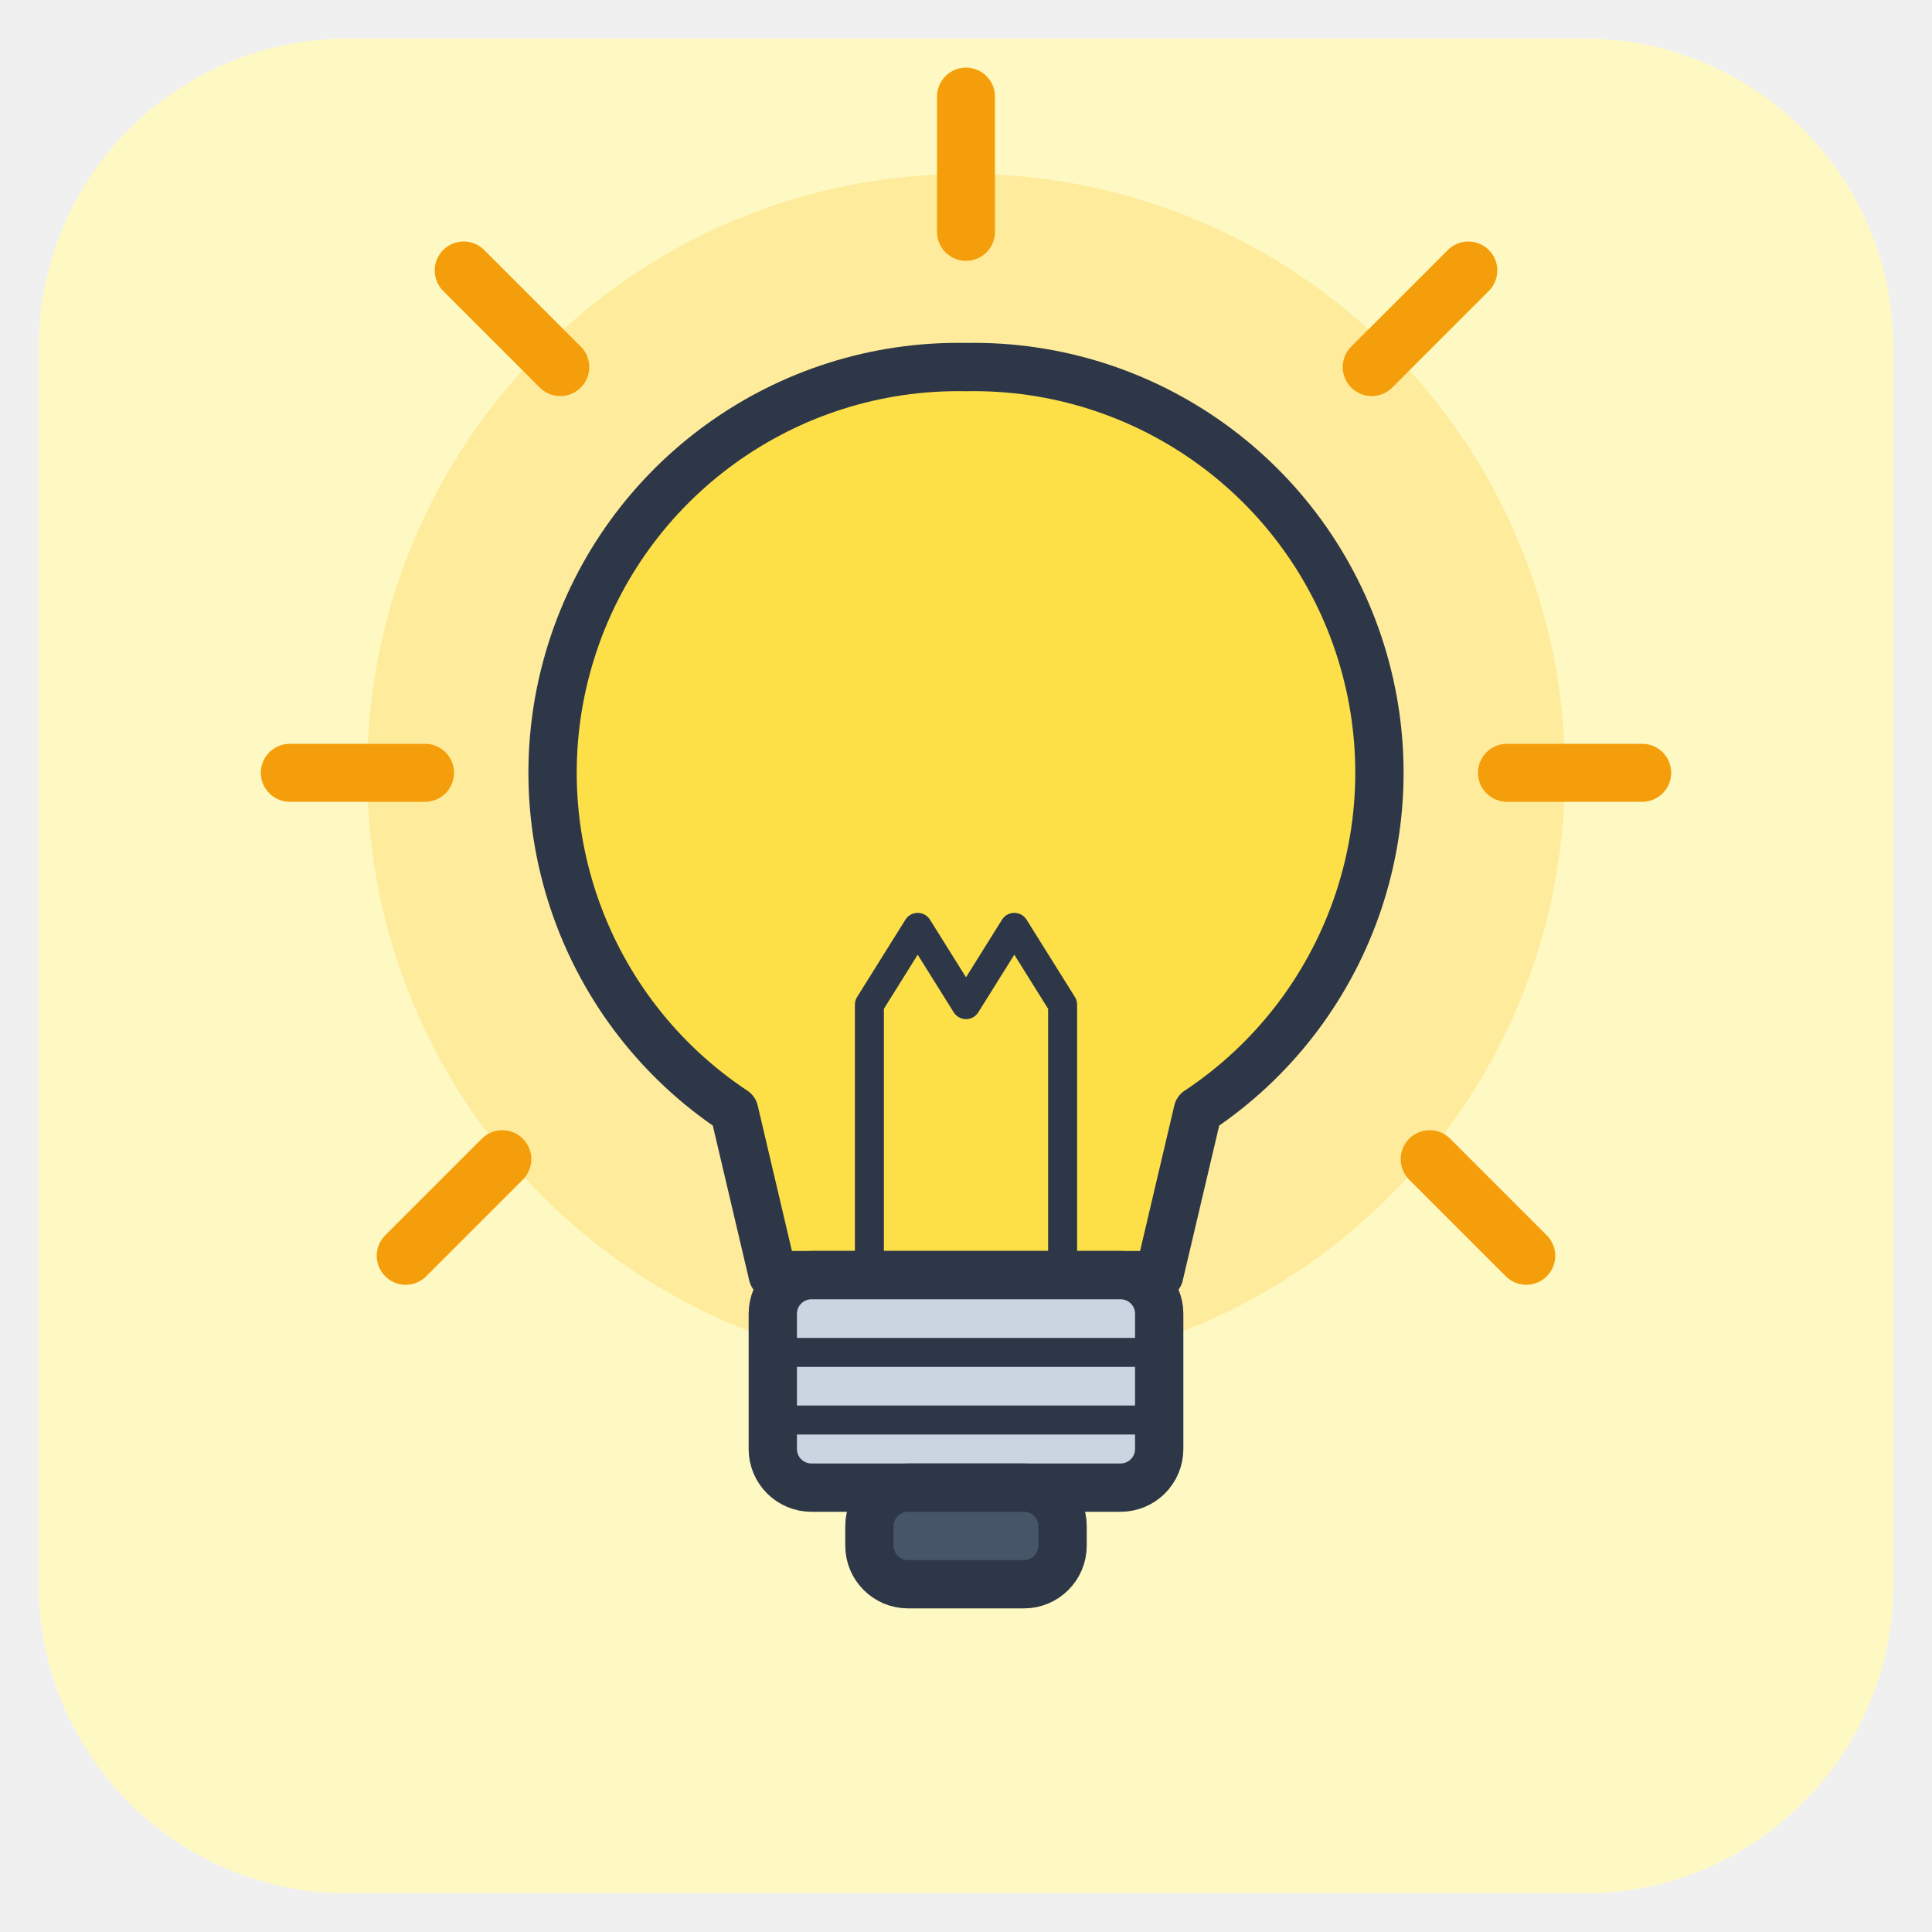
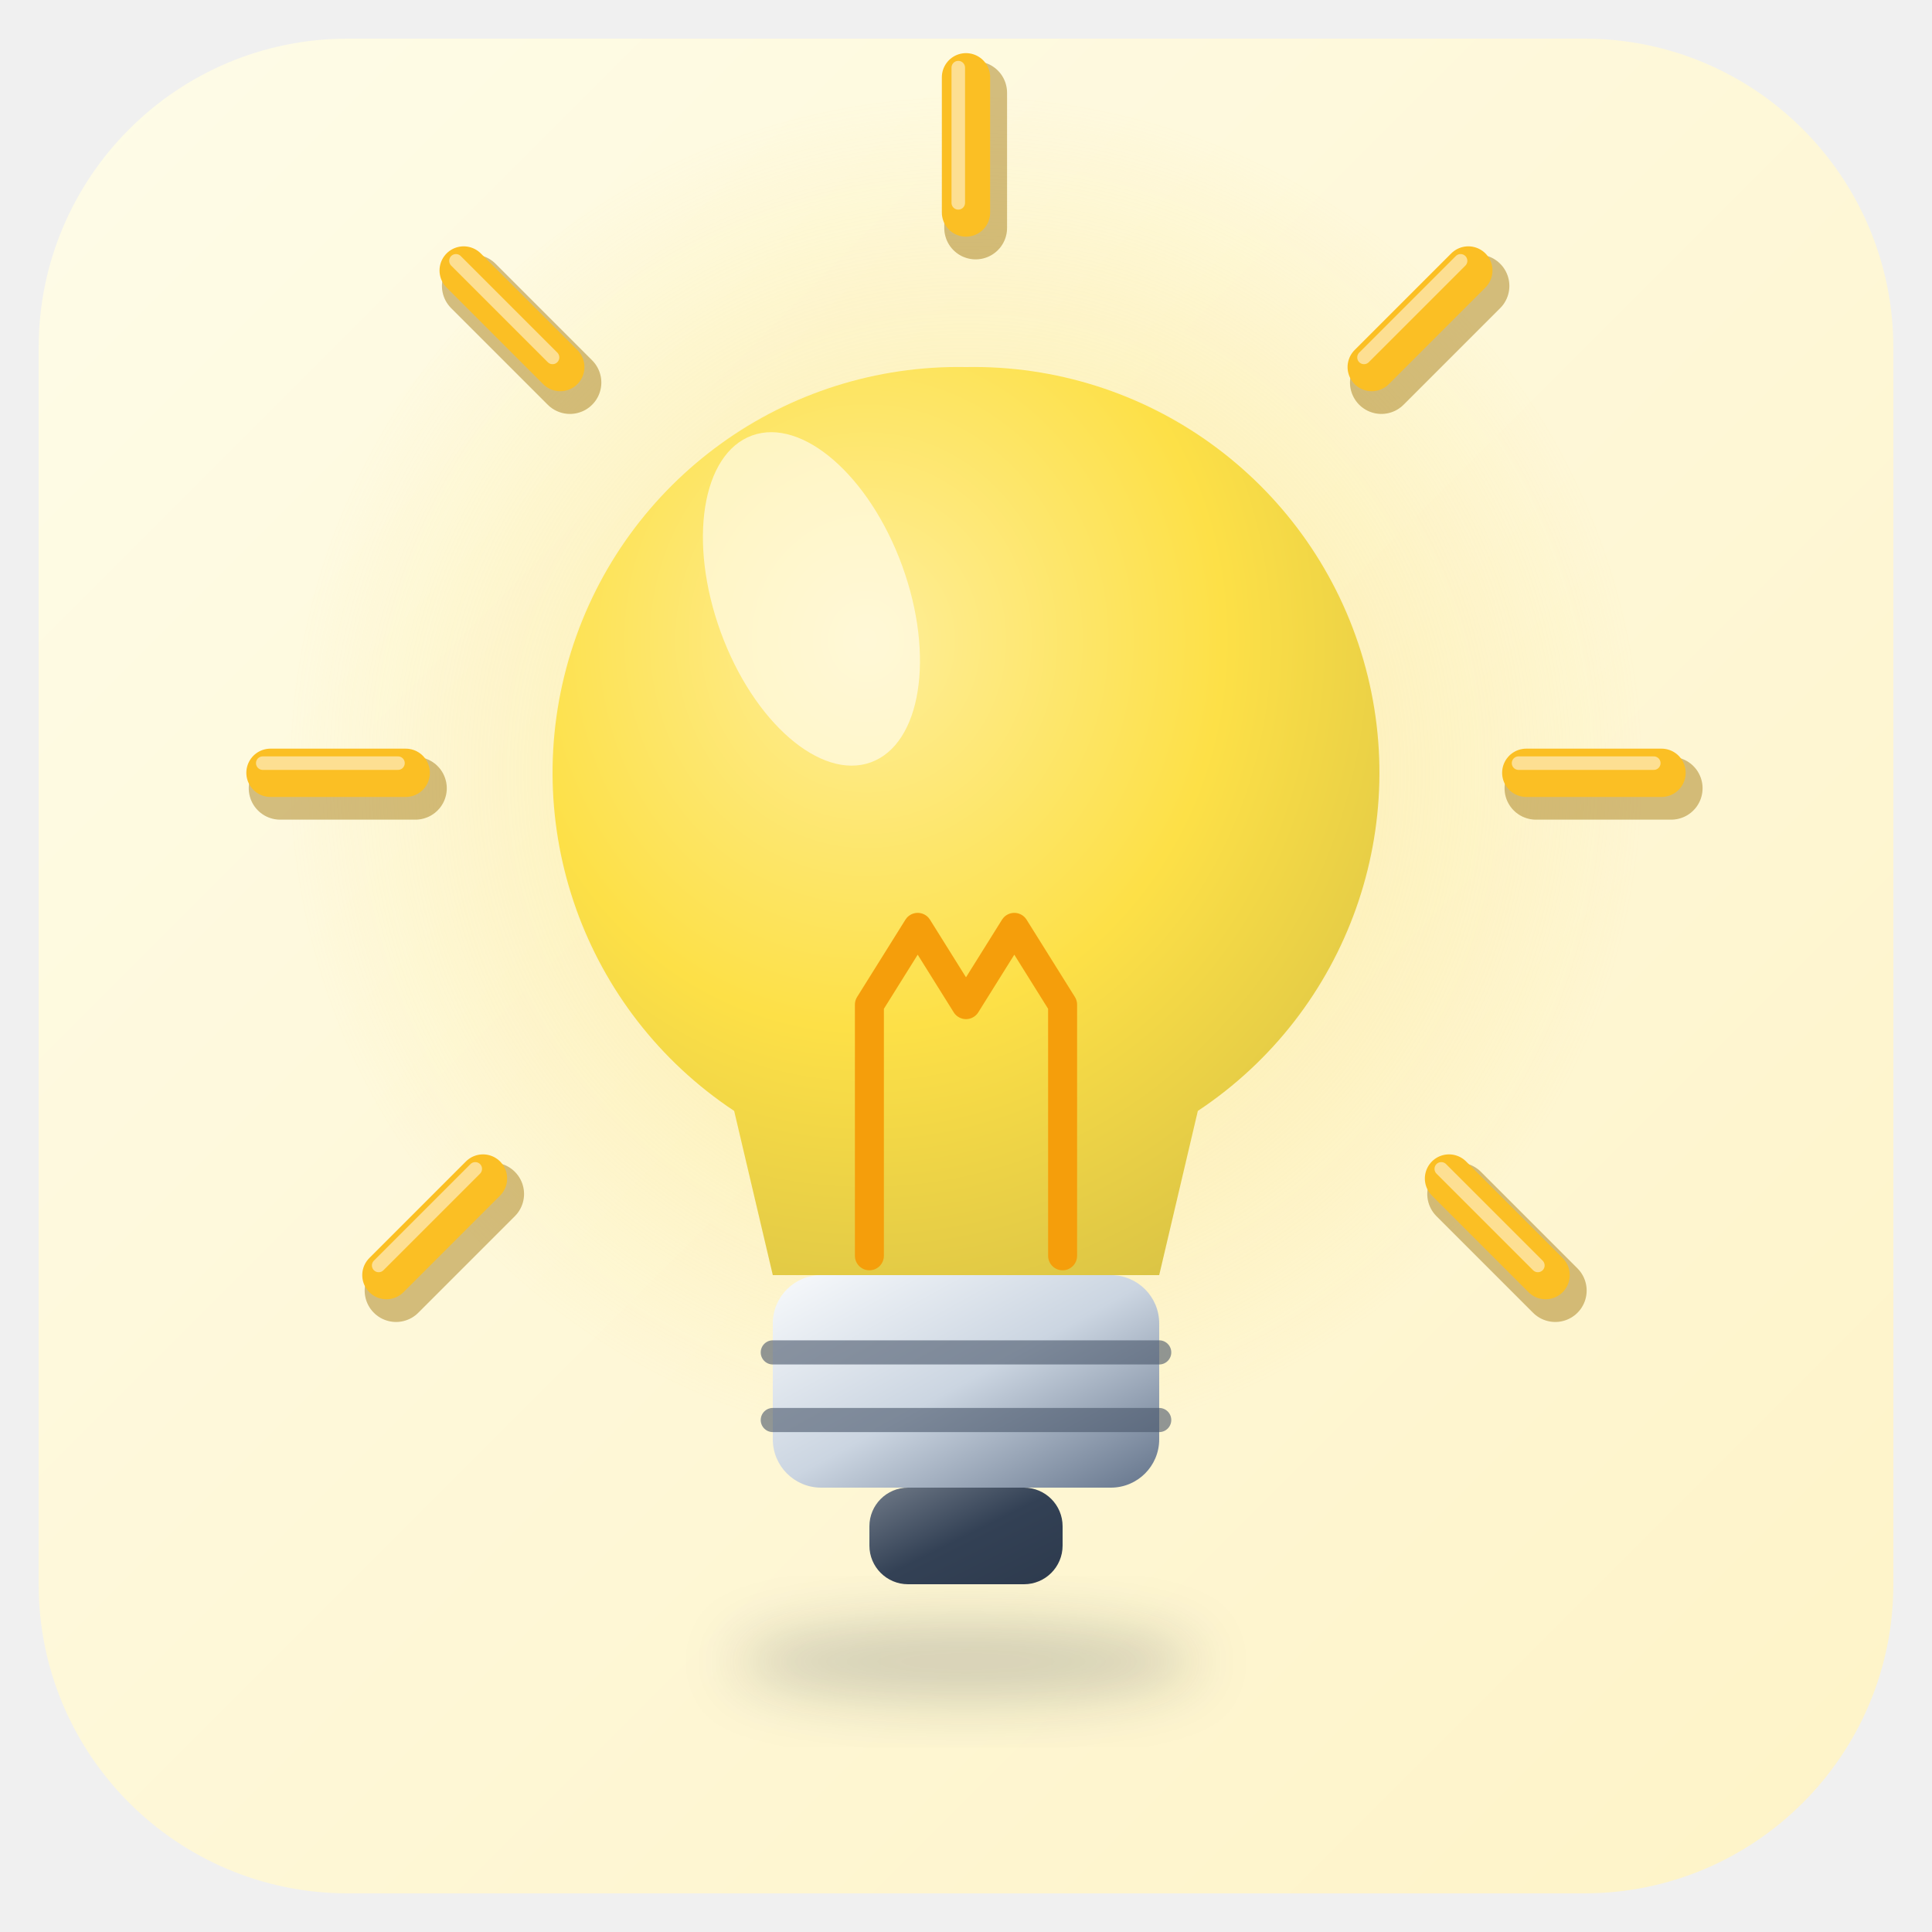
<svg xmlns="http://www.w3.org/2000/svg" viewBox="0 0 200 200" role="img" aria-label="דולק">
-   <rect x="4" y="4" width="192" height="192" rx="32" fill="#FEF9C3" />
-   <g stroke="#2D3748" stroke-width="5" stroke-linejoin="round" stroke-linecap="round">
-     <circle cx="100" cy="80" r="62" fill="#FDE68A" opacity="0.7" stroke="none" />
-     <path d="M100 10 V24 M152 28 L142 38 M170 80 H156 M30 80 H44 M48 28 L58 38 M158 130 L148 120 M42 130 L52 120" stroke="#F59E0B" stroke-width="6" />
-     <path d="M100 38 A42 42 0 0 0 76 115 L80 132 L120 132 L124 115 A42 42 0 0 0 100 38 Z" fill="#FDE047" />
-     <path d="M90 130 V104 L95 96 L100 104 L105 96 L110 104 V130" fill="none" stroke="#2D3748" stroke-width="3" />
-     <rect x="80" y="132" width="40" height="22" rx="4" fill="#CBD5E1" />
-     <path d="M80 140 H120 M80 147 H120" stroke-width="3" />
-     <rect x="90" y="154" width="20" height="10" rx="4" fill="#475569" />
-   </g>
+   <defs>
+     <linearGradient id="on-off-word-g0" x1="0" y1="0" x2="1" y2="1">
+       <stop offset="0" stop-color="#FEFCE8" />
+       <stop offset="1" stop-color="#FEF3C7" />
+     </linearGradient>
+     <radialGradient id="on-off-word-g1">
+       <stop offset="0" stop-color="#FDE68A" stop-opacity="0.95" />
+       <stop offset="0.5" stop-color="#FDE68A" stop-opacity="0.38" />
+       <stop offset="1" stop-color="#FDE68A" stop-opacity="0" />
+     </radialGradient>
+     <radialGradient id="on-off-word-g2" cx="0.38" cy="0.3" r="0.78">
+       <stop offset="0" stop-color="#feee9a" />
+       <stop offset=".55" stop-color="#FDE047" />
+       <stop offset="1" stop-color="#dcc545" />
+     </radialGradient>
+     <linearGradient id="on-off-word-g3" x1="0" y1="0" x2="1" y2="1">
+       <stop offset="0" stop-color="#F8FAFC" />
+       <stop offset="0.5" stop-color="#CBD5E1" />
+       <stop offset="1" stop-color="#64748B" />
+     </linearGradient>
+     <linearGradient id="on-off-word-g4" x1="0" y1="0" x2="1" y2="1">
+       <stop offset="0" stop-color="#707a88" />
+       <stop offset=".5" stop-color="#334155" />
+       <stop offset="1" stop-color="#2d3a4d" />
+     </linearGradient>
+     <filter id="on-off-word-blur" x="-30%" y="-60%" width="160%" height="220%">
+       <feGaussianBlur stdDeviation="3" />
+     </filter>
+   </defs>
+   <rect x="4" y="4" width="192" height="192" rx="32" fill="url(#on-off-word-g0)" />
+   <ellipse cx="100" cy="172" rx="24" ry="4" fill="#1E293B" opacity="0.2" filter="url(#on-off-word-blur)" />
+   <circle cx="100" cy="80" r="70" fill="url(#on-off-word-g1)" />
+   <path d="M100 8 V22 M152 28 L142 38 M172 80 H158 M28 80 H42 M48 28 L58 38 M160 132 L150 122 M40 132 L50 122" fill="none" stroke="#ae8b2b" stroke-width="6.5" stroke-linecap="round" stroke-linejoin="round" opacity=".55" transform="translate(1 1.6)" />
+   <path d="M100 8 V22 M152 28 L142 38 M172 80 H158 M28 80 H42 M48 28 L58 38 M160 132 L150 122 M40 132 L50 122" fill="none" stroke="#FBBF24" stroke-width="5" stroke-linecap="round" stroke-linejoin="round" />
+   <path d="M100 8 V22 M152 28 L142 38 M172 80 H158 M28 80 H42 M48 28 L58 38 M160 132 L150 122 M40 132 L50 122" fill="none" stroke="#fff" stroke-width="1.4" stroke-linecap="round" stroke-linejoin="round" opacity="0.5" transform="translate(-0.8 -1)" />
+   <path d="M100 38 A42 42 0 0 0 76 115 L80 132 L120 132 L124 115 A42 42 0 0 0 100 38 Z" fill="url(#on-off-word-g2)" />
+   <ellipse cx="84" cy="62" rx="10" ry="18" fill="#fff" opacity="0.6" transform="rotate(-20 84 62)" />
+   <path d="M90 130 V104 L95 96 L100 104 L105 96 L110 104 V130" fill="none" stroke="#F59E0B" stroke-width="3" stroke-linecap="round" stroke-linejoin="round" />
+   <rect x="80" y="132" width="40" height="22" rx="5" fill="url(#on-off-word-g3)" />
+   <path d="M80 140 H120 M80 147 H120" fill="none" stroke="#475569" stroke-width="2.5" stroke-linecap="round" stroke-linejoin="round" opacity="0.6" />
+   <rect x="90" y="154" width="20" height="10" rx="4" fill="url(#on-off-word-g4)" />
</svg>
